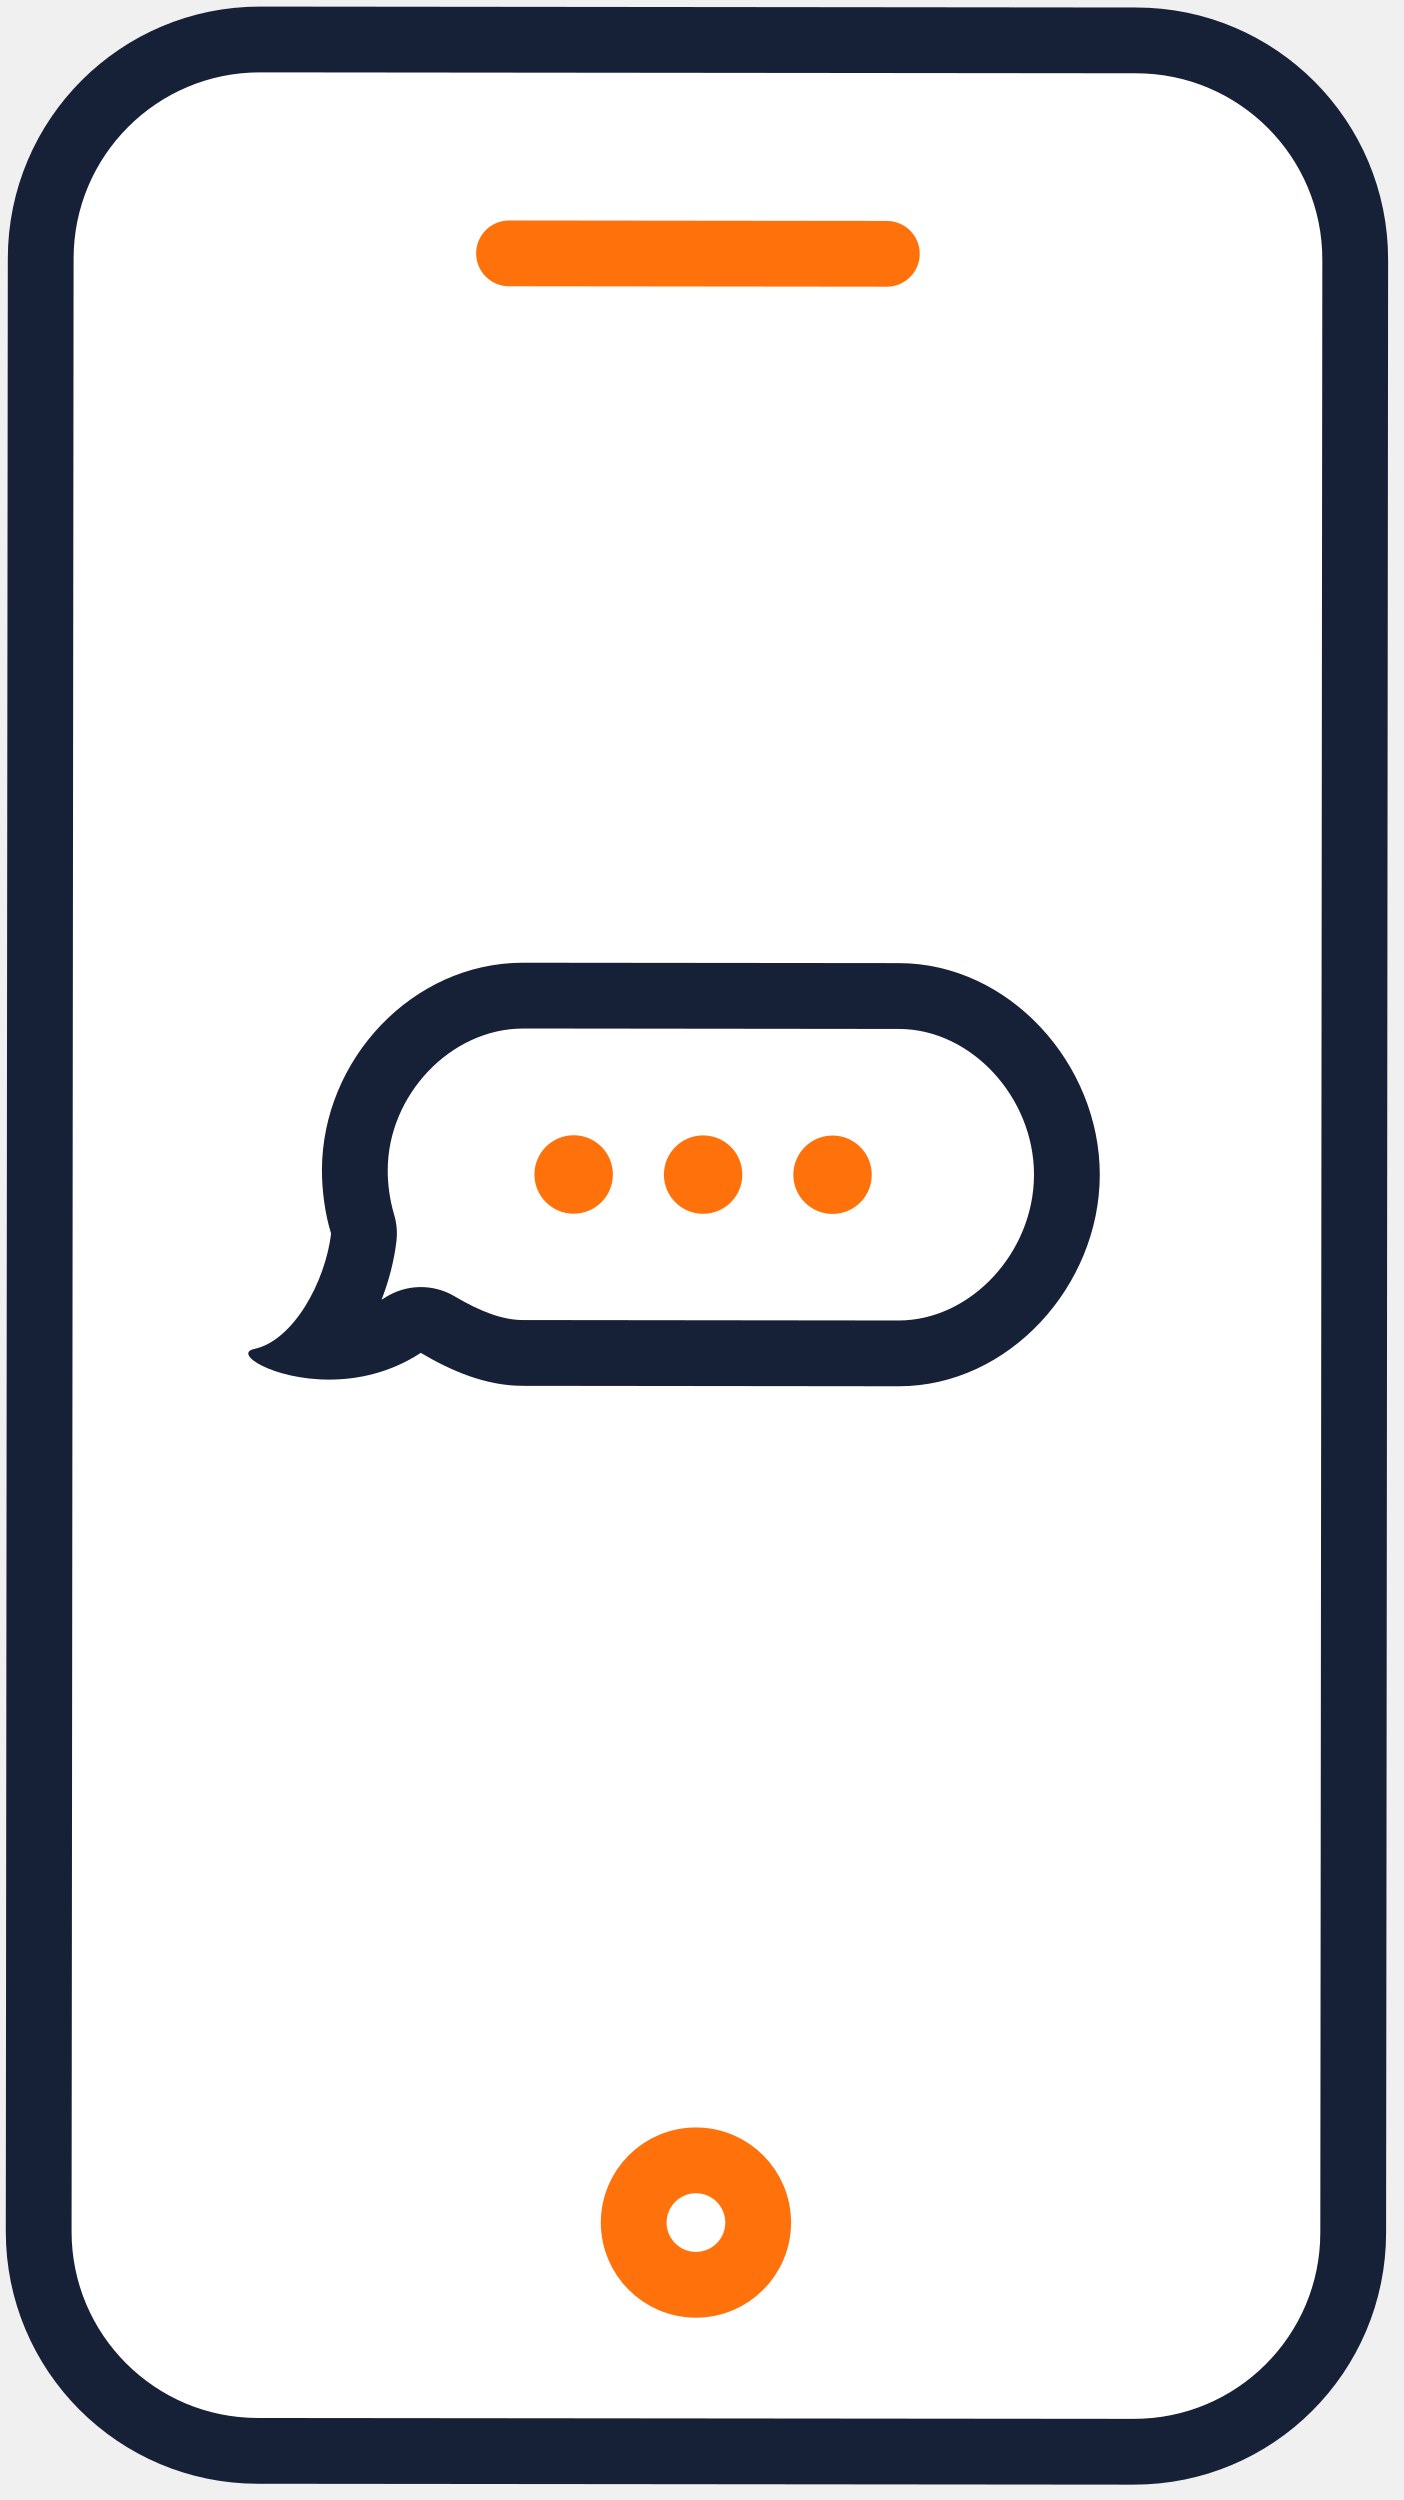
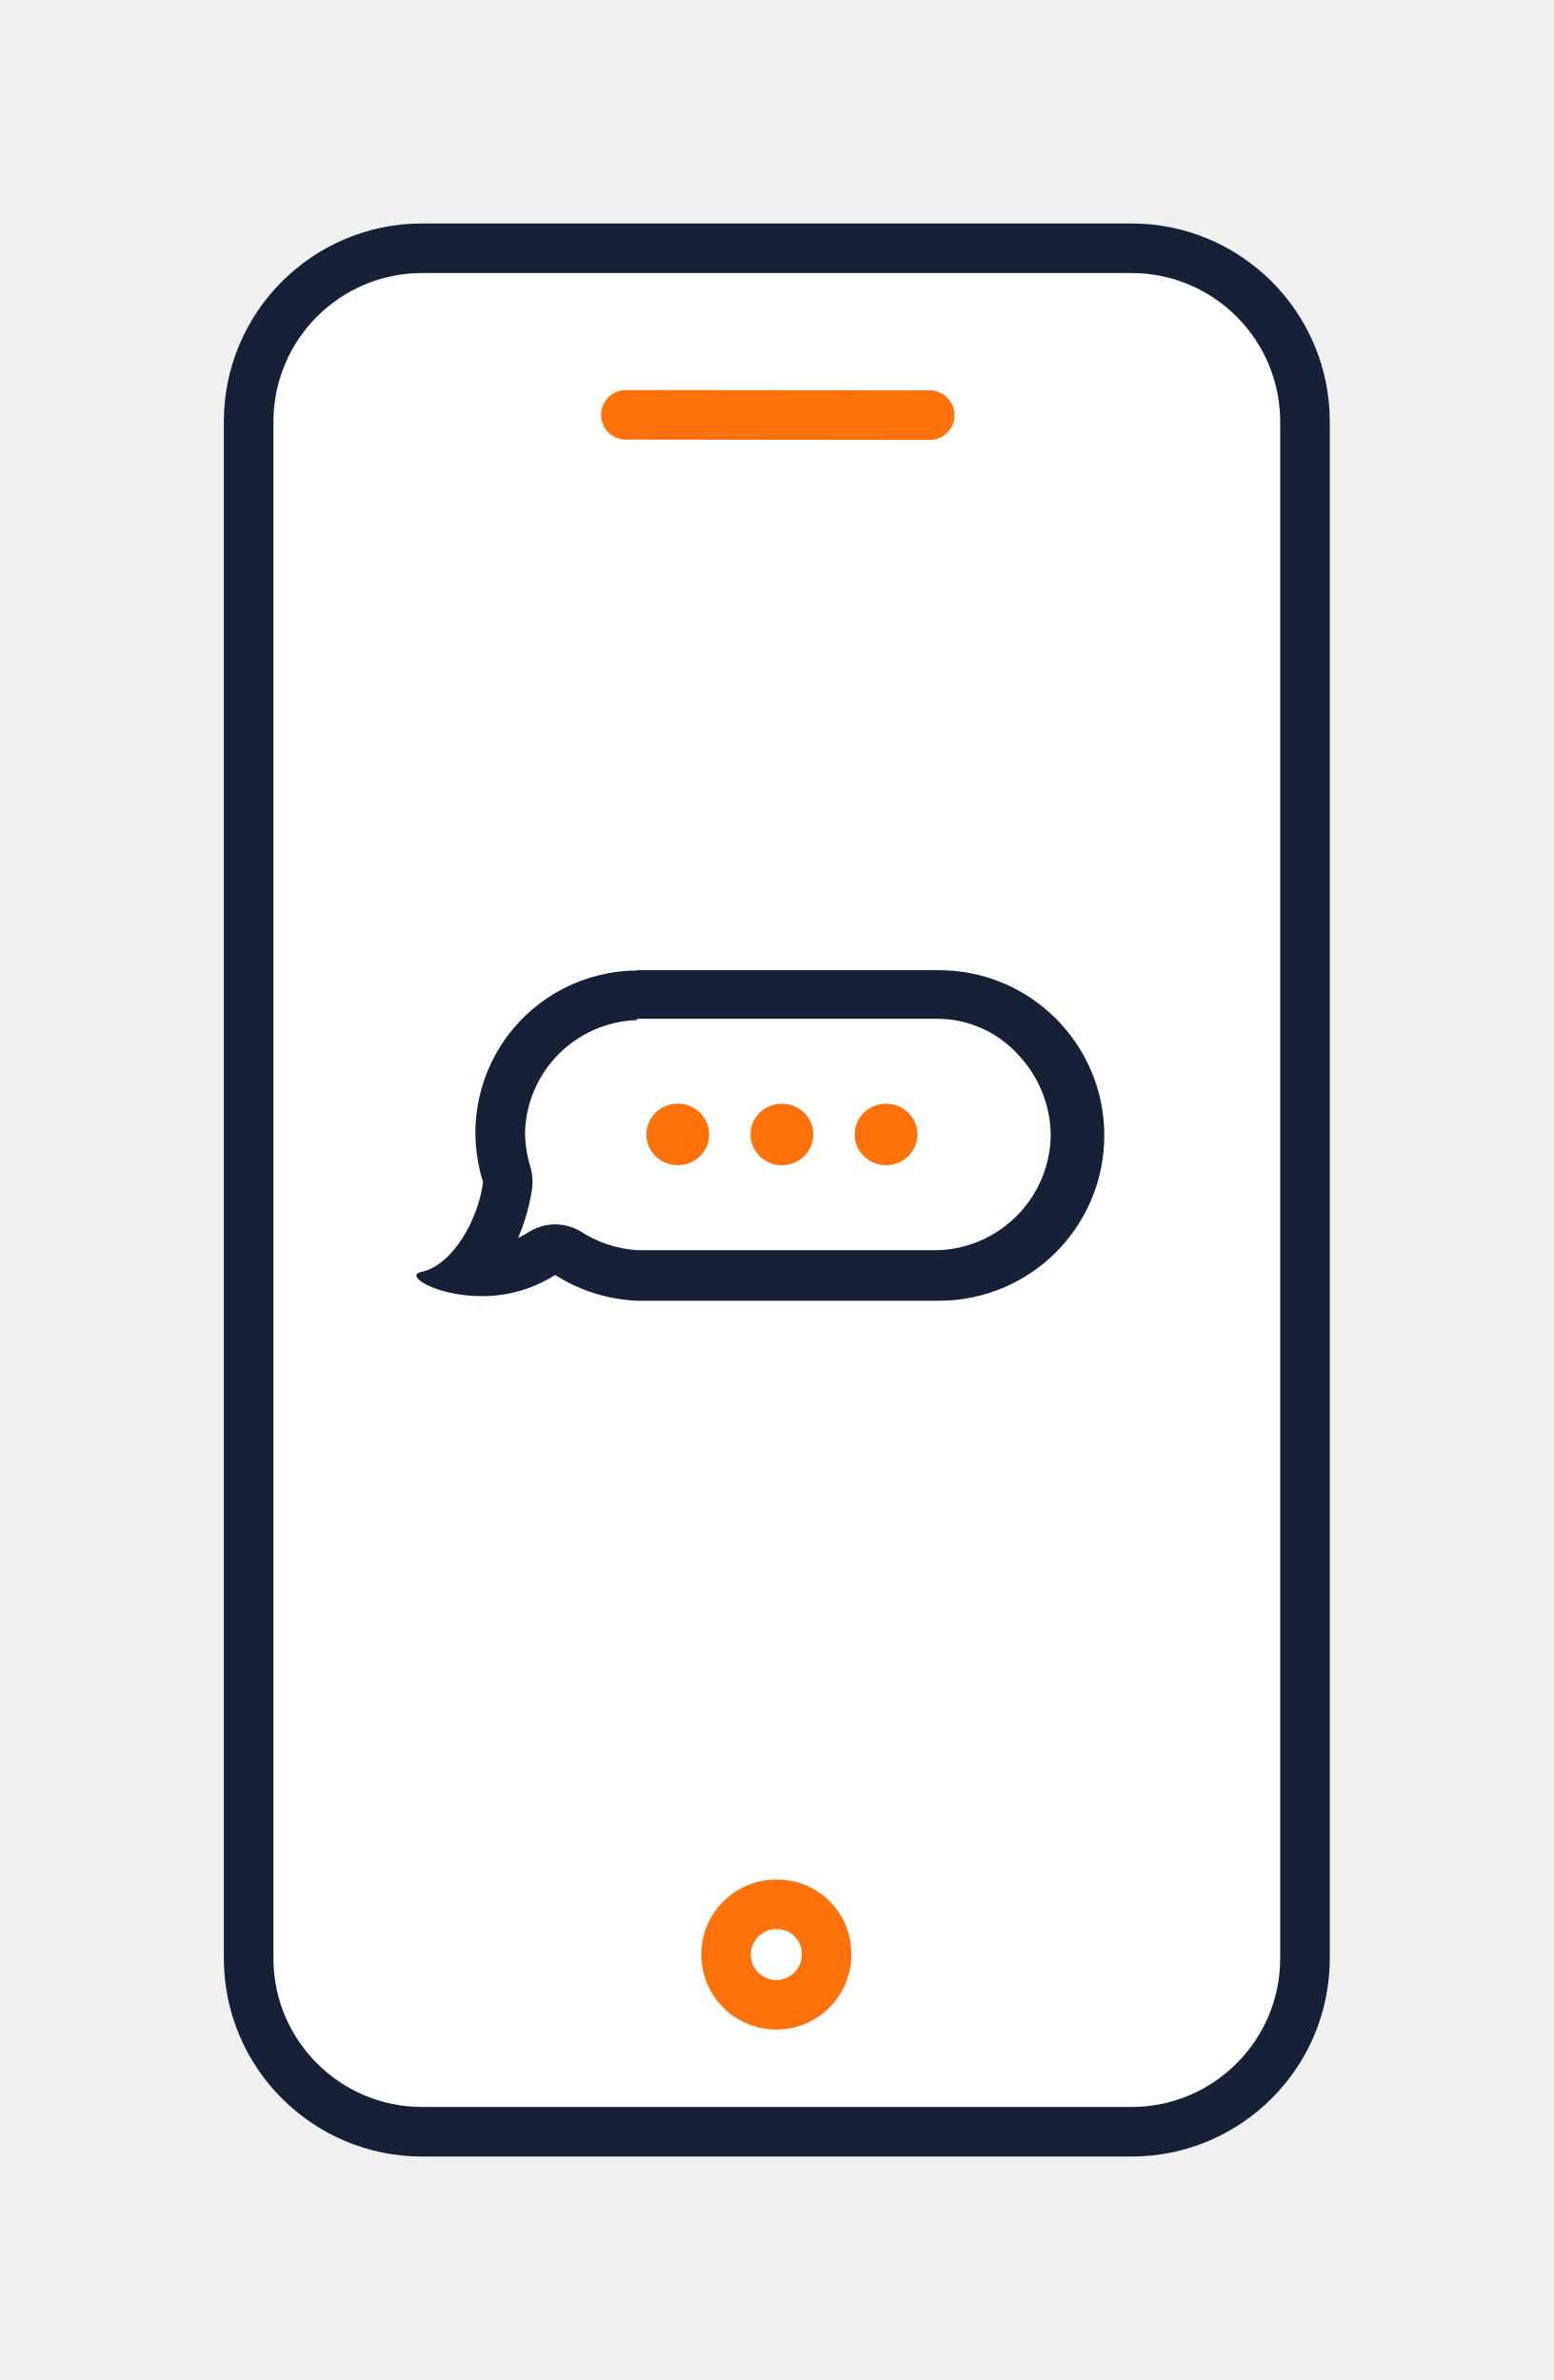
- <svg xmlns="http://www.w3.org/2000/svg" width="32" height="57" viewBox="0 0 32 57">
-   <g fill="none" fill-rule="evenodd">
-     <path fill="#FFF" d="M25.85 55.9l-19.975-.02a4.999 4.999 0 0 1-4.993-5.003L.928 5.893A4.998 4.998 0 0 1 5.932.9l19.974.021a4.998 4.998 0 0 1 4.993 5.002l-.046 44.984A4.998 4.998 0 0 1 25.85 55.9" />
-     <path stroke="#162036" stroke-linecap="round" stroke-width="1.5" d="M25.85 55.9l-19.975-.02a4.999 4.999 0 0 1-4.993-5.003L.928 5.893A4.998 4.998 0 0 1 5.932.9l19.974.021a4.998 4.998 0 0 1 4.993 5.002l-.046 44.984A4.998 4.998 0 0 1 25.85 55.9z" />
-     <path stroke="#FF720B" stroke-linecap="round" stroke-linejoin="round" stroke-width="1.5" d="M17.286 50.676a1.418 1.418 0 1 1-2.837-.003 1.418 1.418 0 0 1 2.837.003zM11.606 5.777l8.614.01" />
-     <path fill="#FFF" d="M11.919 30.849c-.575-.001-1.21-.213-1.941-.65a.746.746 0 0 0-.796.018 3.059 3.059 0 0 1-1.68.488c-.102 0-.2-.003-.292-.012.584-.658.98-1.608 1.084-2.477a.77.77 0 0 0-.03-.313 4.271 4.271 0 0 1-.174-1.22c.003-2.16 1.759-3.982 3.835-3.982l8.57.008c2.042.002 3.832 1.909 3.83 4.078-.003 2.168-1.794 4.07-3.834 4.07l-8.572-.008z" />
-     <path fill="#162036" d="M11.924 21.95c-2.52 0-4.581 2.211-4.584 4.73 0 .477.073 1.012.209 1.446-.131 1.096-.858 2.44-1.754 2.631-.491.105.434.698 1.709.698.652 0 1.397-.155 2.09-.61.683.406 1.476.752 2.324.752l8.569.01h.003c2.52 0 4.582-2.3 4.585-4.819.003-2.522-2.057-4.826-4.58-4.829l-8.567-.009h-.004zm.003 1.5l8.568.01c1.643.001 3.082 1.555 3.08 3.326-.002 1.77-1.443 3.321-3.087 3.321l-8.568-.01c-.435 0-.946-.177-1.558-.543a1.51 1.51 0 0 0-1.592.037l-.071.044c.172-.44.287-.896.339-1.33a1.5 1.5 0 0 0-.057-.629 3.573 3.573 0 0 1-.141-.995c.002-1.72 1.443-3.23 3.084-3.23h.003z" />
-     <path fill="#FF720B" d="M13.974 26.778a.894.894 0 1 1-1.789 0 .894.894 0 0 1 1.789 0M16.925 26.781a.894.894 0 1 1-1.788 0 .894.894 0 0 1 1.788 0M19.876 26.784a.894.894 0 1 1-1.788 0 .894.894 0 0 1 1.788 0" />
-   </g>
+ <svg xmlns="http://www.w3.org/2000/svg" id="desktop" viewBox="0 0 47 72">
+   <defs>
+     <style>.cls-1,.cls-3{fill:#fff;}.cls-1{stroke:#162036;stroke-miterlimit:10;}.cls-1,.cls-2{stroke-linecap:round;stroke-width:1.5px;}.cls-2{fill:none;stroke:#ff720b;stroke-linejoin:round;}.cls-4{fill:#162036;}.cls-5{fill:#ff720b;}</style>
+   </defs>
+   <rect class="cls-1" x="7.52" y="7.51" width="31.95" height="56.98" rx="5.25" />
+   <path class="cls-2" d="M25,59.08a1.52,1.52,0,1,1-1.51-1.47A1.49,1.49,0,0,1,25,59.08Z" />
+   <line class="cls-2" x1="18.93" y1="12.55" x2="28.12" y2="12.56" />
+   <path class="cls-3" d="M19.27,38.56a4.25,4.25,0,0,1-2.11-.68.79.79,0,0,0-.37-.1.78.78,0,0,0-.41.12,3.35,3.35,0,0,1-1.82.52l-.38,0a4.84,4.84,0,0,0,1.17-2.59.74.74,0,0,0,0-.33,4.17,4.17,0,0,1,3.95-5.41h9.14a4,4,0,0,1,2.91,1.3,4.23,4.23,0,0,1-2.92,7.2Z" />
+   <path class="cls-4" d="M19.27,30.82h9.14a3.32,3.32,0,0,1,2.37,1.07,3.59,3.59,0,0,1,1,2.44,3.53,3.53,0,0,1-3.39,3.49H19.27a3.56,3.56,0,0,1-1.73-.58,1.53,1.53,0,0,0-.75-.2,1.5,1.5,0,0,0-.81.24,3.07,3.07,0,0,1-.31.17,6,6,0,0,0,.43-1.54,1.59,1.59,0,0,0-.07-.65,3.66,3.66,0,0,1-.15-1,3.5,3.5,0,0,1,3.39-3.4h0m0-1.5a4.91,4.91,0,0,0-4.66,6.4c-.14,1.13-.92,2.52-1.87,2.72-.53.11.46.73,1.82.73a4.08,4.08,0,0,0,2.23-.64,5,5,0,0,0,2.48.78H28.4a5,5,0,0,0,0-10H19.27Z" />
+   <ellipse class="cls-5" cx="20.5" cy="34.32" rx="0.95" ry="0.93" />
+   <ellipse class="cls-5" cx="23.65" cy="34.32" rx="0.95" ry="0.93" />
+   <ellipse class="cls-5" cx="26.8" cy="34.32" rx="0.95" ry="0.93" />
</svg>
